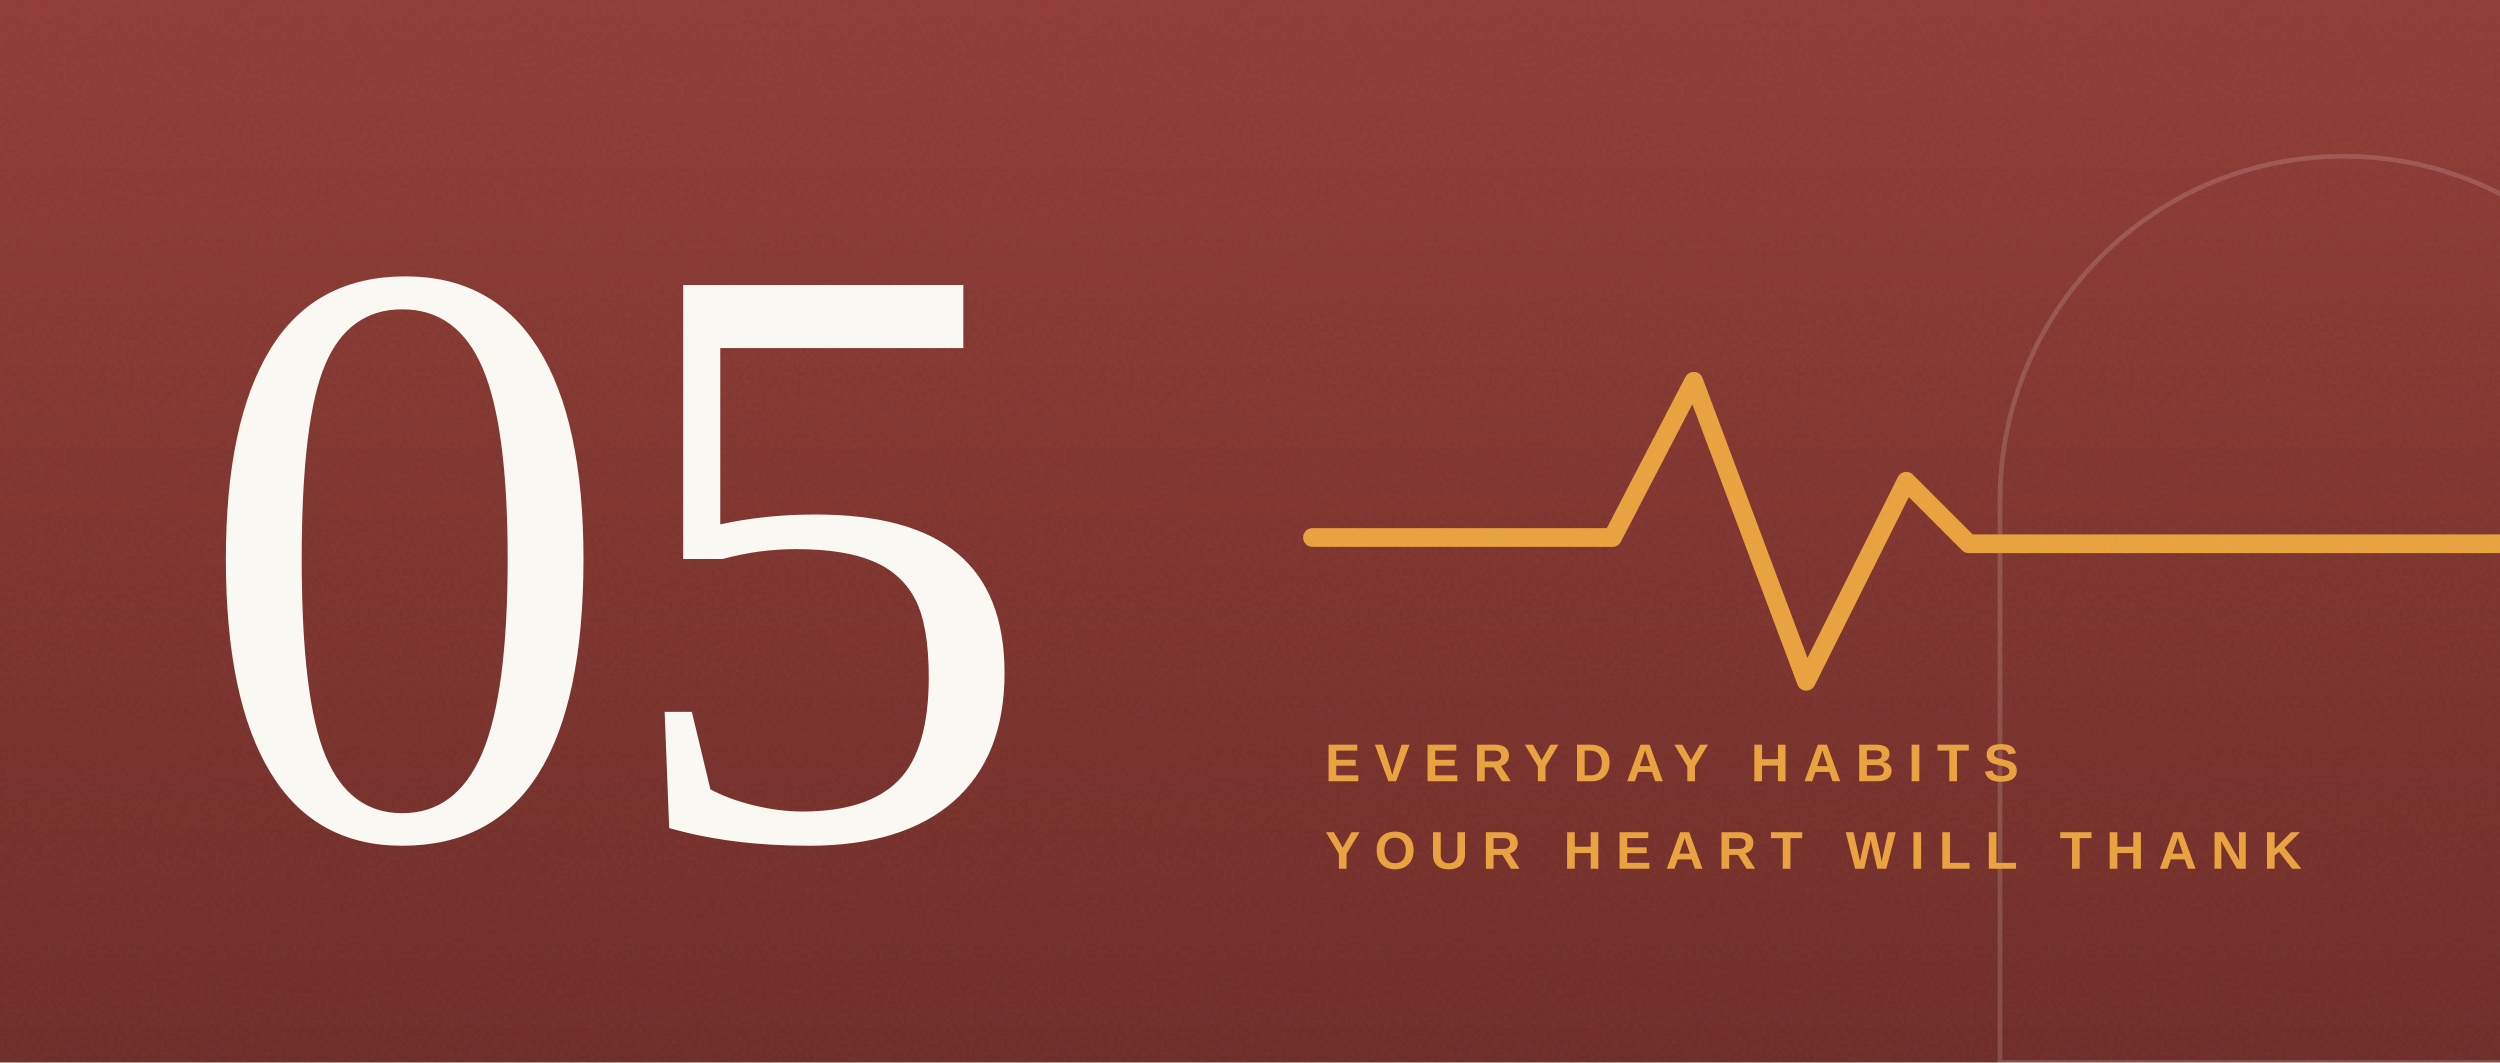
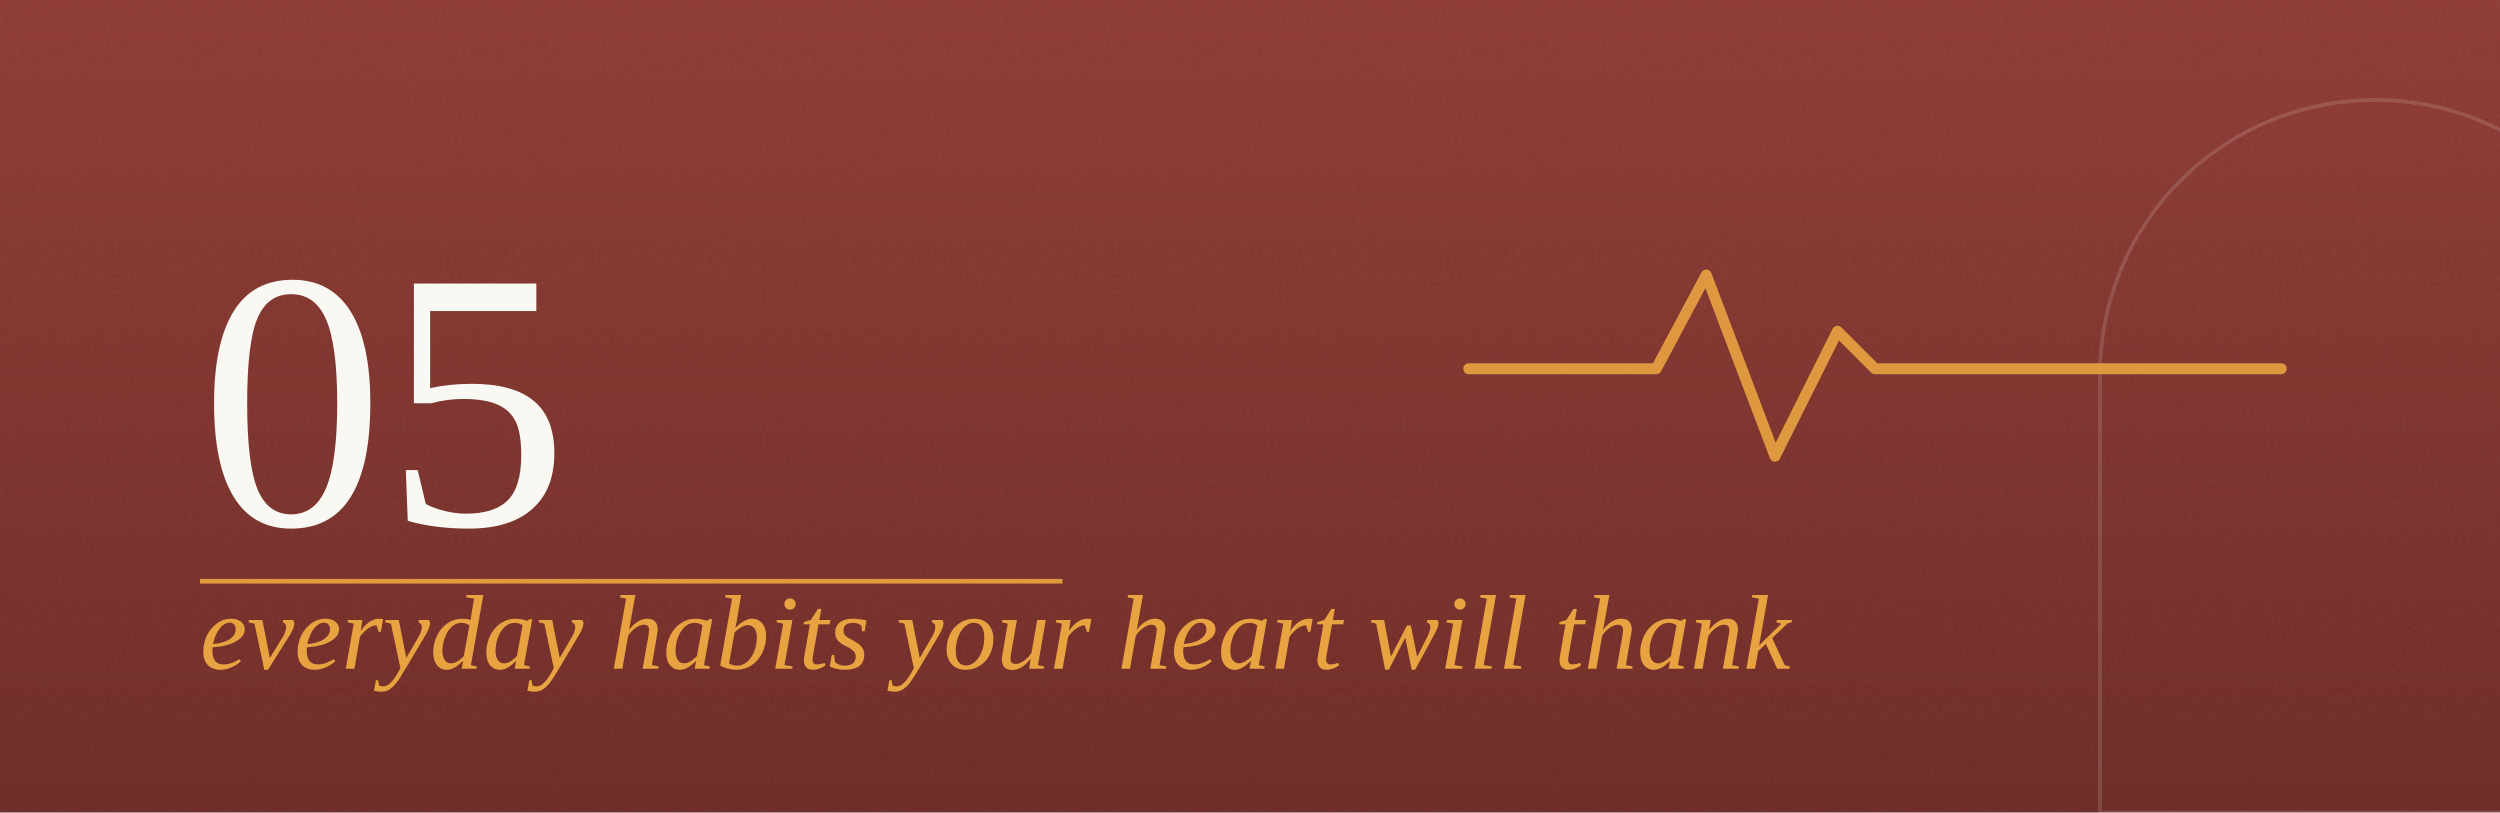
- <svg xmlns="http://www.w3.org/2000/svg" viewBox="0 0 800 340">
+ <svg xmlns="http://www.w3.org/2000/svg" viewBox="0 0 800 260">
  <defs>
    <linearGradient id="g" x1="0" y1="0" x2="0" y2="1">
      <stop offset="0" stop-color="#8E3B34" />
      <stop offset="1" stop-color="#6E2B26" />
    </linearGradient>
    <filter id="n">
-       <feTurbulence type="fractalNoise" baseFrequency=".8" numOctaves="2" seed="11" stitchTiles="stitch" />
-       <feColorMatrix type="matrix" values="0 0 0 0 1  0 0 0 0 1  0 0 0 0 1  0 0 0 .04 0" />
+       <feTurbulence type="fractalNoise" baseFrequency=".8" numOctaves="2" seed="21" stitchTiles="stitch" />
+       <feColorMatrix type="matrix" values="0 0 0 0 1  0 0 0 0 1  0 0 0 0 1  0 0 0 .035 0" />
    </filter>
  </defs>
-   <rect width="800" height="340" fill="url(#g)" />
-   <path d="M640 340 L640 160 A110 110 0 0 1 860 160 L860 340 Z" fill="none" stroke="#FAF8F3" stroke-width="1.5" opacity=".16" />
-   <text x="62" y="268" font-family="Georgia,'Times New Roman',serif" font-size="270" fill="#FAF8F3">05</text>
-   <path d="M420 172 h96 l26-50 36 96 32-64 20 20 h200" fill="none" stroke="#E8A13D" stroke-width="6" stroke-linecap="round" stroke-linejoin="round" />
-   <text x="424" y="250" font-family="Figtree,Arial,sans-serif" font-size="17" font-weight="700" letter-spacing="4.5" fill="#E8A13D" text-anchor="start">EVERYDAY HABITS</text>
-   <text x="424" y="278" font-family="Figtree,Arial,sans-serif" font-size="17" font-weight="700" letter-spacing="4.5" fill="#E8A13D" text-anchor="start">YOUR HEART WILL THANK</text>
-   <rect width="800" height="340" filter="url(#n)" />
+   <rect width="800" height="260" fill="url(#g)" />
+   <path d="M672 260 L672 120 A88 88 0 0 1 848 120 L848 260 Z" fill="none" stroke="#FAF8F3" stroke-width="1.2" opacity=".14" />
+   <text x="64" y="168" font-family="Georgia,'Times New Roman',serif" font-size="118" fill="#FAF8F3">05</text>
+   <text x="64" y="214" font-family="Georgia,'Times New Roman',serif" font-size="34" font-style="italic" fill="#E8A13D">everyday habits your heart will thank</text>
+   <path d="M470 118 h60 l16-30 22 58 20-40 12 12 h130" fill="none" stroke="#E8A13D" stroke-width="3.5" stroke-linecap="round" stroke-linejoin="round" opacity=".9" />
+   <line x1="64" y1="186" x2="340" y2="186" stroke="#E8A13D" stroke-width="1.5" opacity="0.9" />
+   <rect width="800" height="260" filter="url(#n)" />
</svg>
